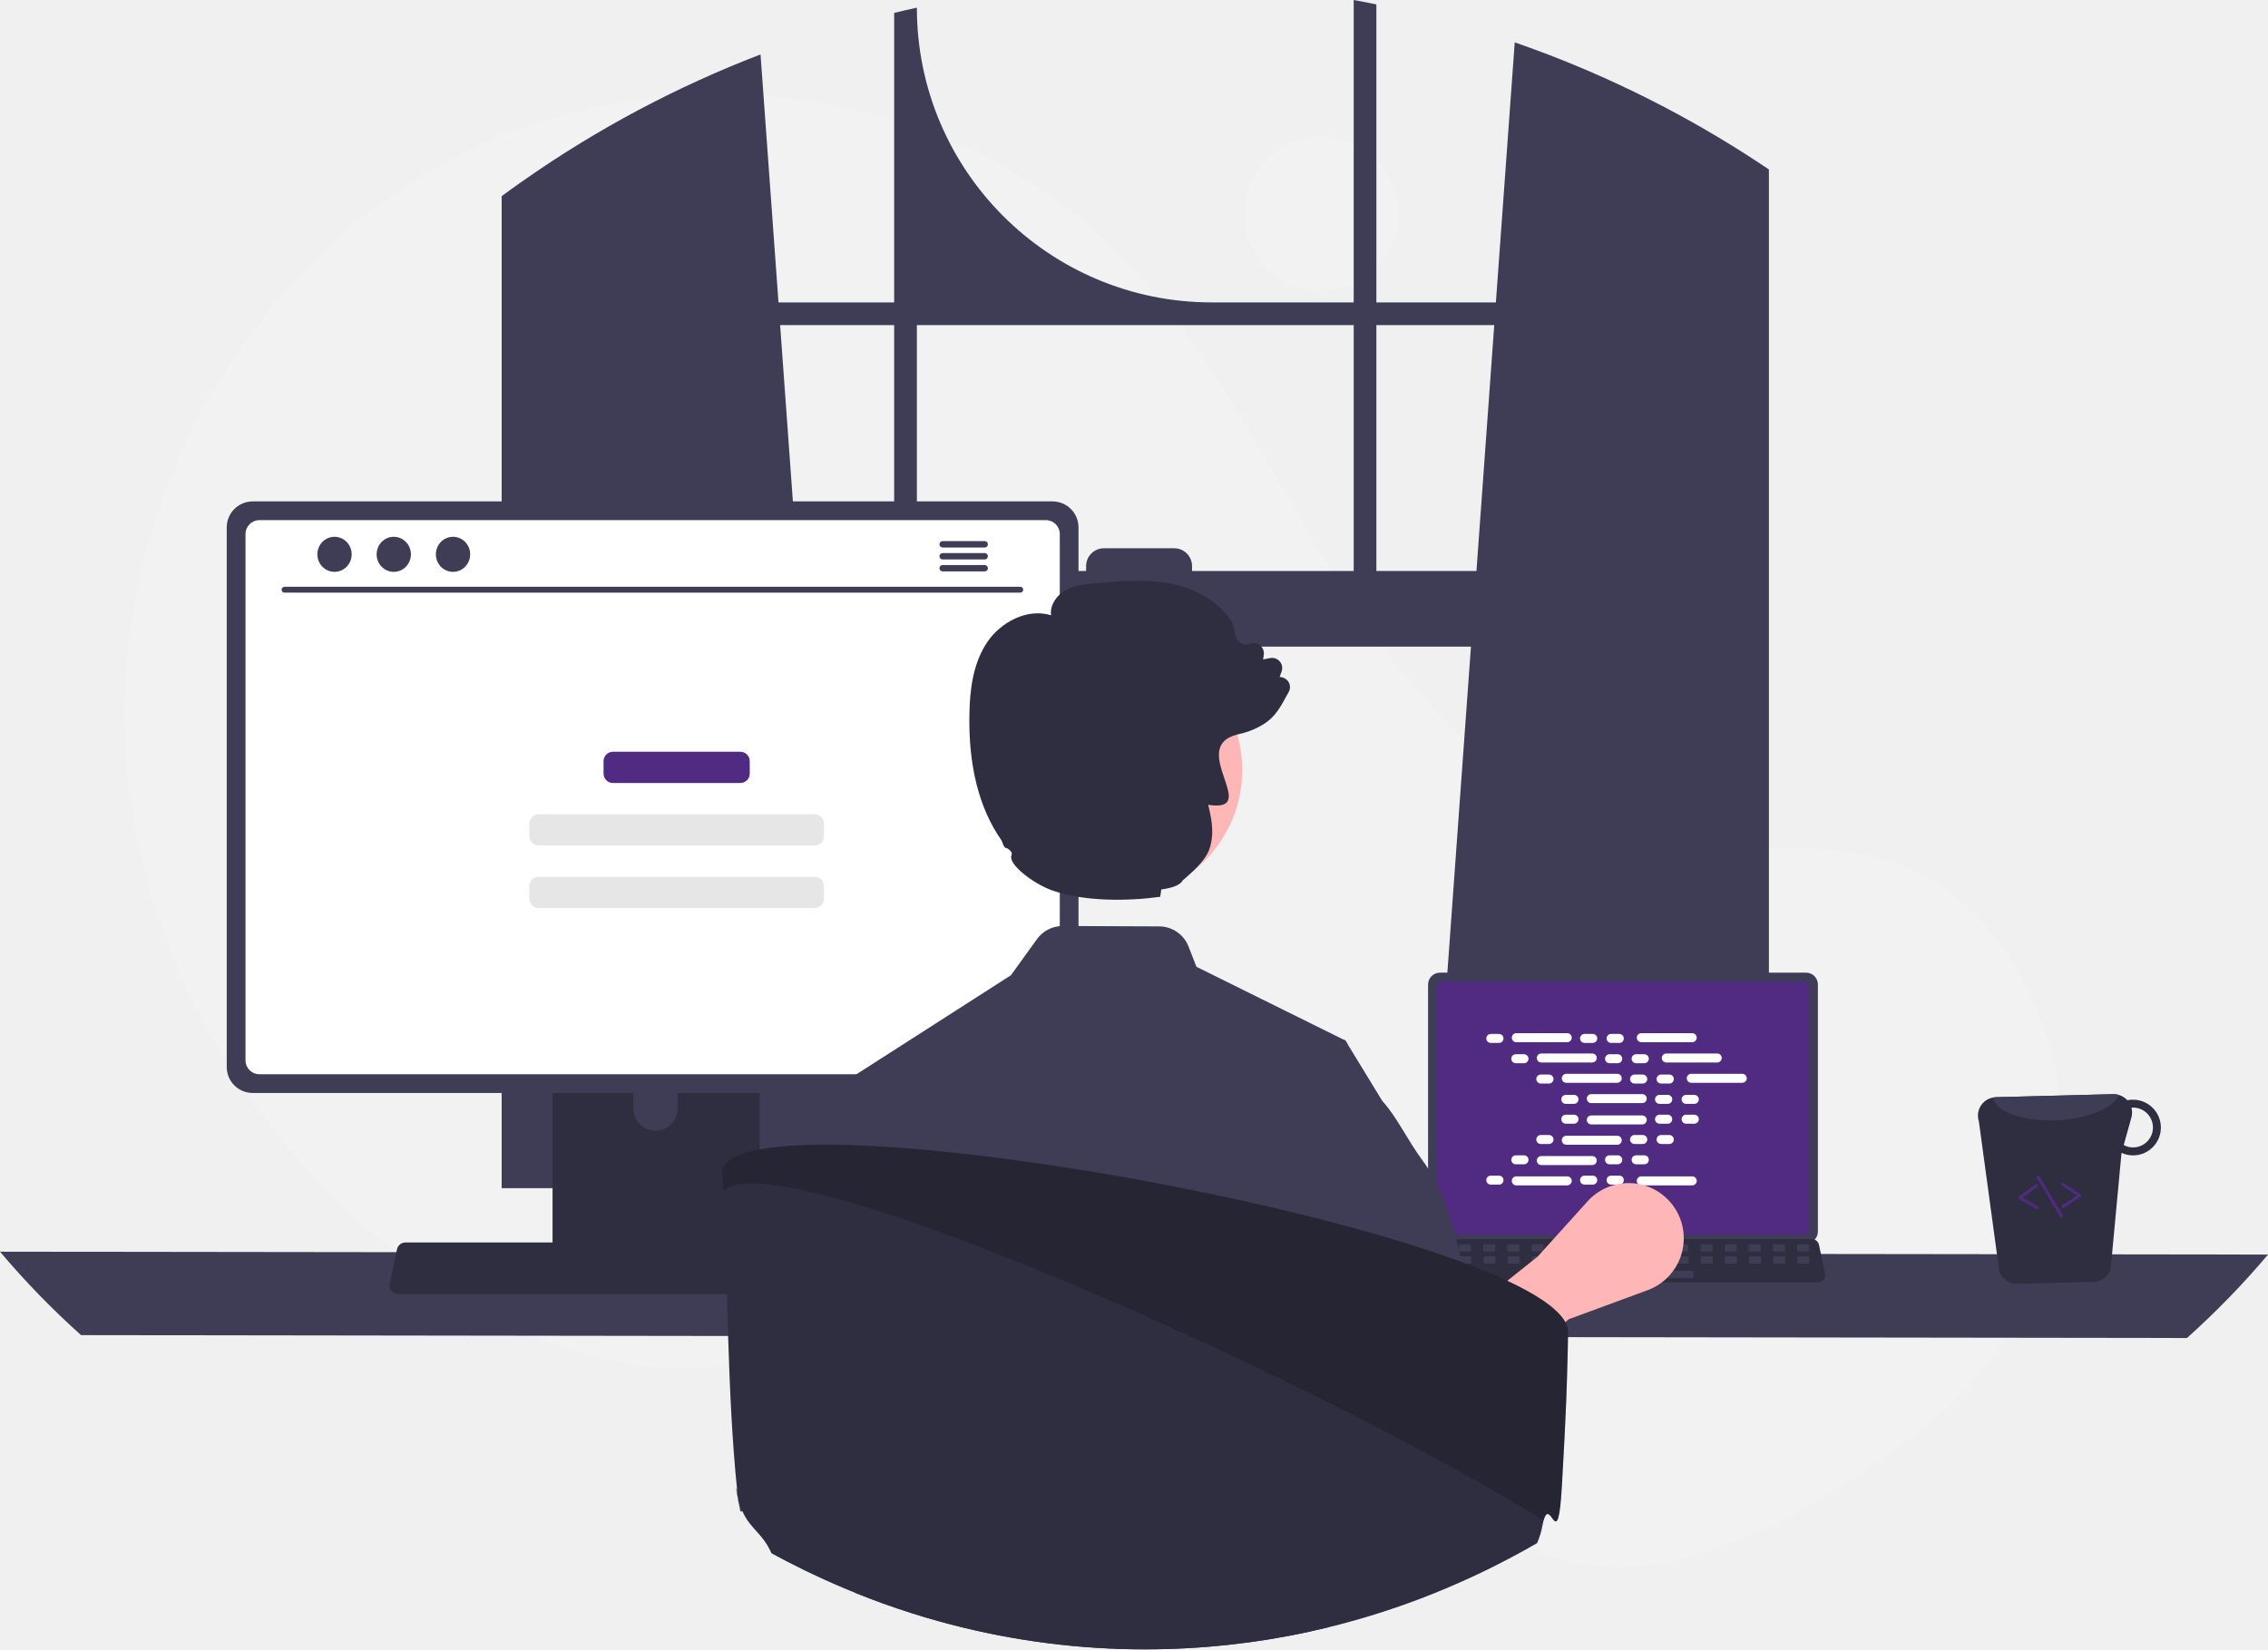
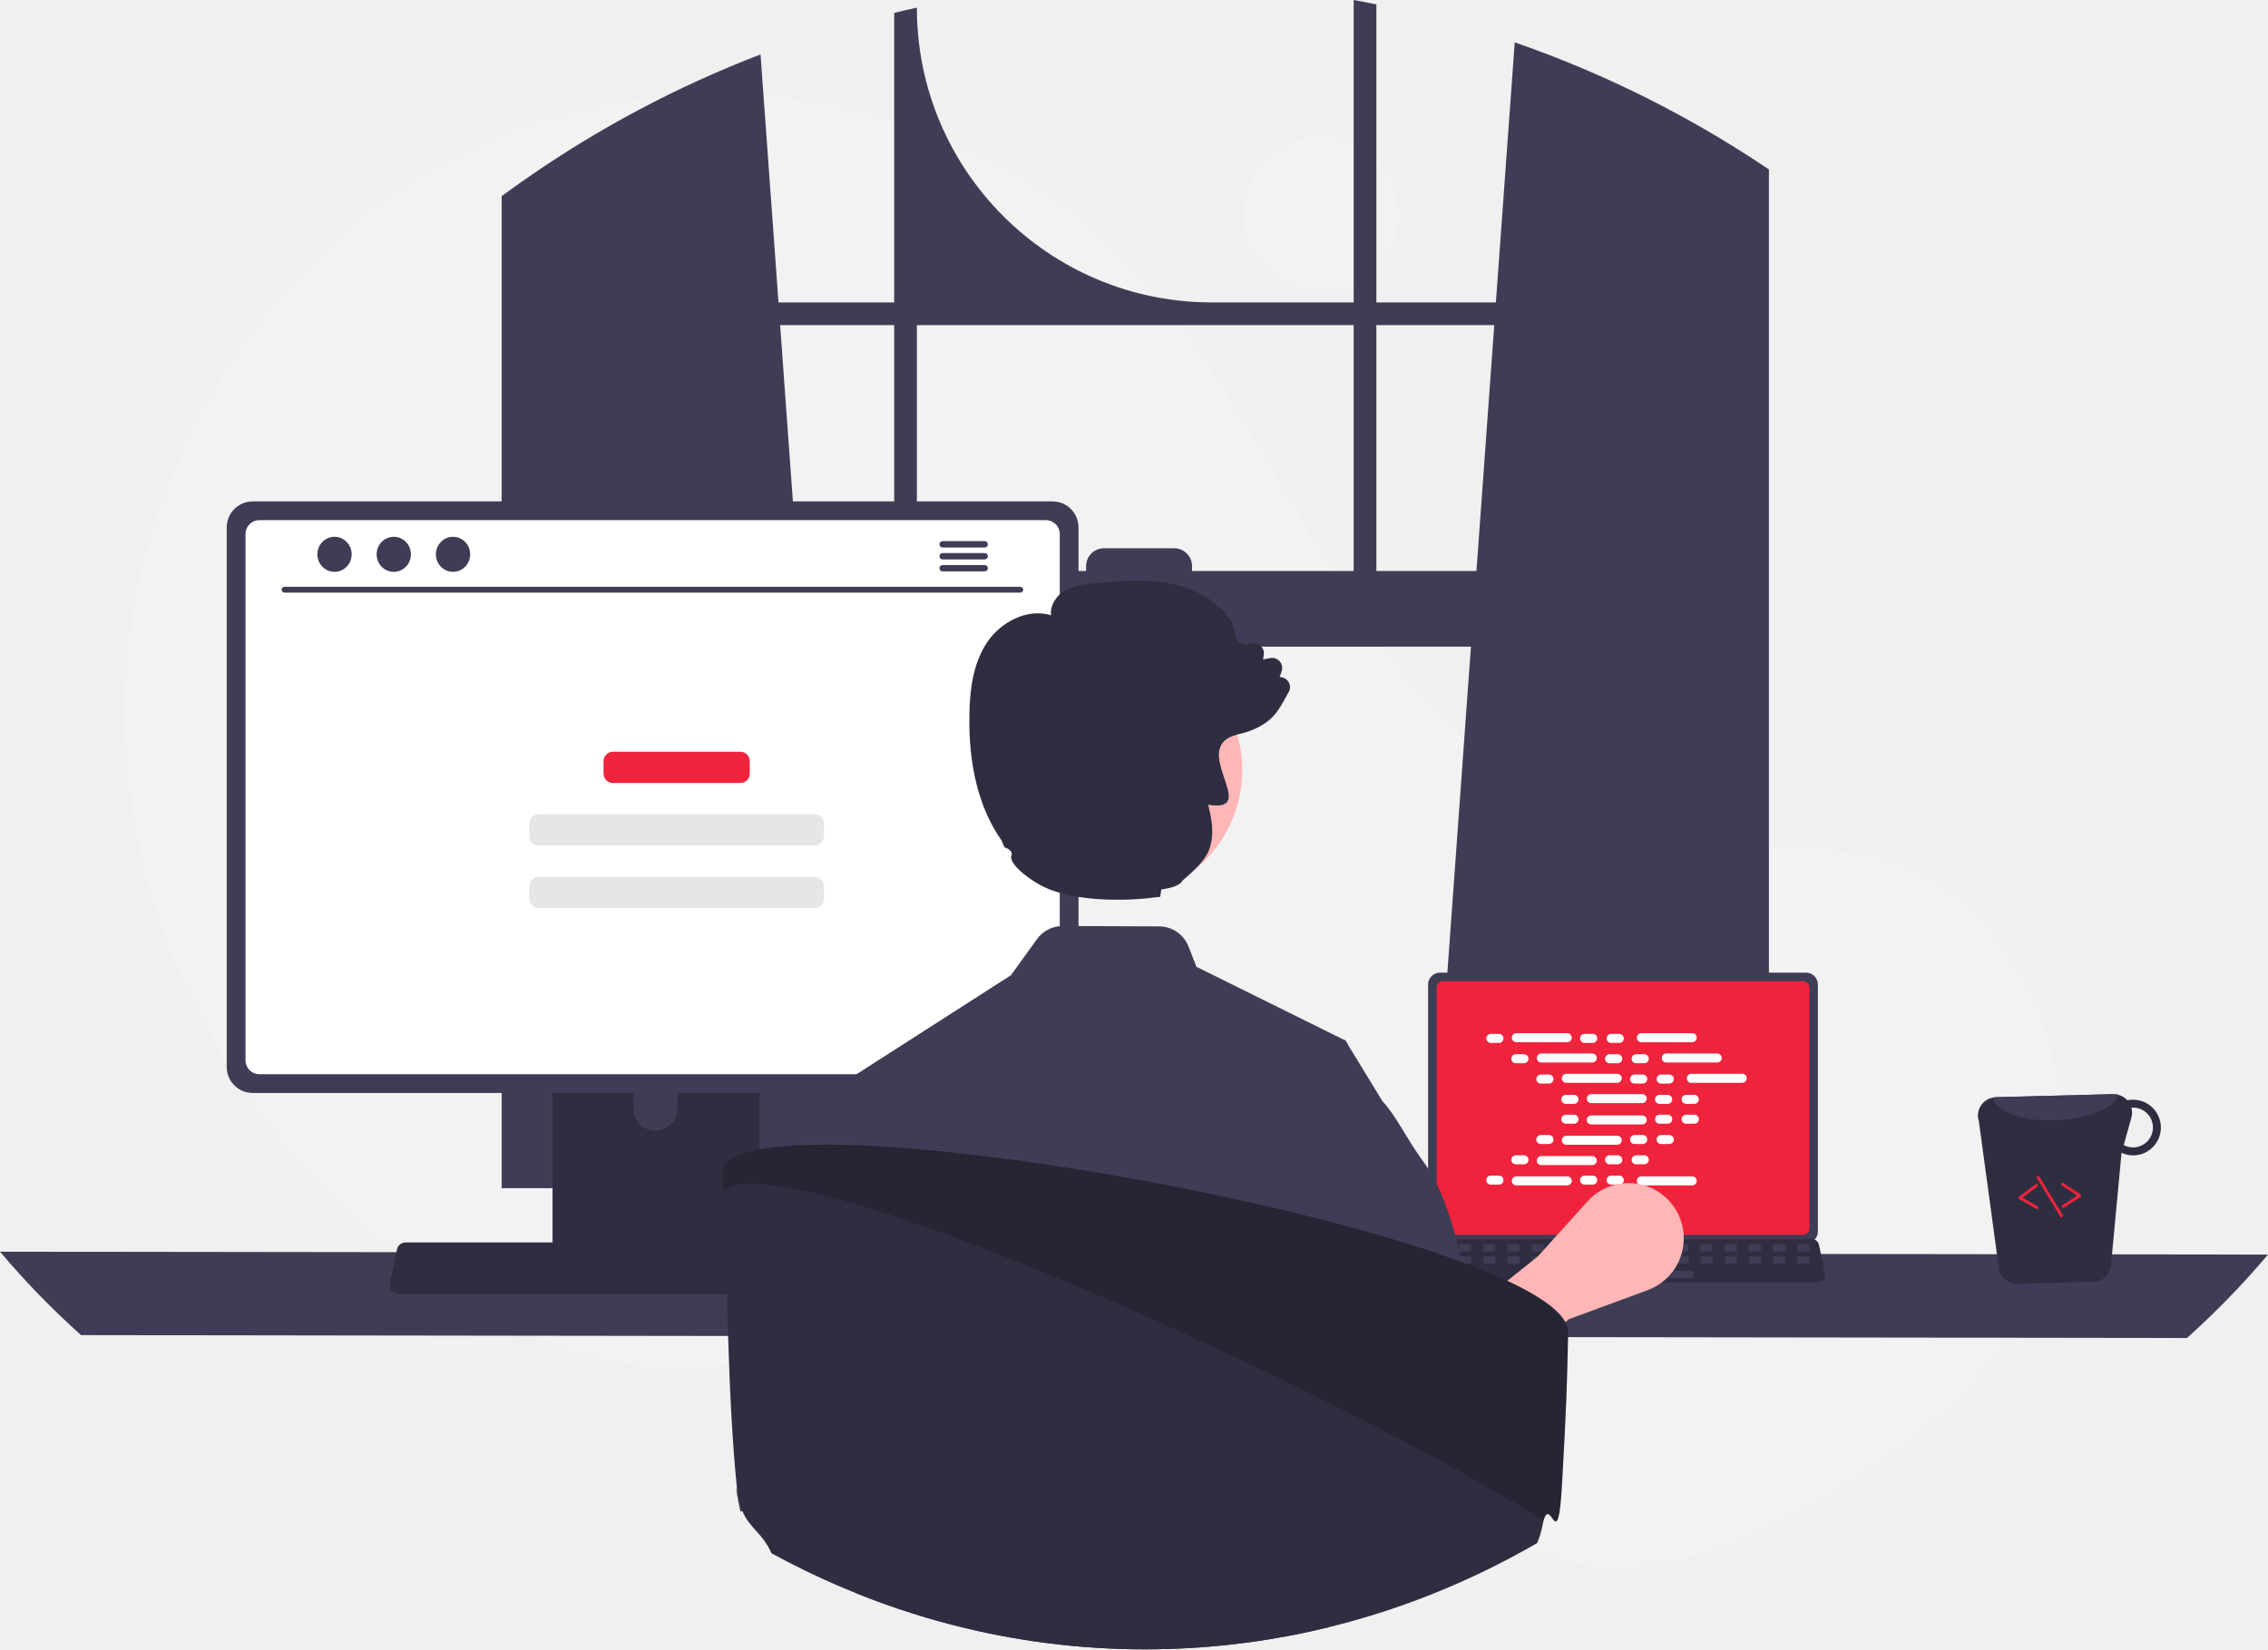
<svg xmlns="http://www.w3.org/2000/svg" data-name="Layer 1" width="786.82" height="572.258" viewBox="0 0 786.82 572.258">
  <circle cx="458.321" cy="74.182" r="26.701" fill="#f2f2f2" />
  <path d="M872.038,661.023c39.688-30.229,58.644-81.025,46.776-129.482q-.442-1.806-.934-3.604c-7.867-28.763-27.332-56.101-55.7-65.291-23.82-7.717-49.82-1.783-74.669-4.851-48.781-6.024-86.601-45.494-113.211-86.819-26.611-41.325-47.062-87.583-82.422-121.724-58.285-56.275-153.362-68.391-225.627-31.76C293.987,254.121,247.955,335.391,249.918,416.386c1.963,80.995,50.046,158.432,119.875,199.517,25.652,15.093,55.321,25.785,84.848,22.044,25.62-3.246,48.899-17.013,74.399-21.1,40.091-6.426,79.927,11.701,114.603,32.824,34.676,21.123,68.17,46.16,107.574,55.952C789.478,715.131,836.881,687.801,872.038,661.023Z" transform="translate(-206.59 -163.8711)" fill="#f2f2f2" />
  <path d="M815.016,219.191c-.87-.58-1.75-1.13-2.62-1.69a380.24,380.24,0,0,0-80.31-38.93l-6.54,90.22h-41.46v-103.39c-2.61-.54-5.24-1.05-7.87-1.53v104.92H626.946A102.27,102.27,0,0,1,524.676,166.521v-0c-2.64.57-5.26,1.18-7.88,1.83v100.44h-40.13l-6.23-86.03a380.858,380.858,0,0,0-81.94,43.53c-.44.3-.88.61-1.31.91-2.21,1.55-4.39,3.13-6.56,4.73v344.19h118.27l-2.09-28.95-11.5-158.95h231.59l-11.5,158.95-2.09,28.95h116.96v-353.45Q817.656,220.901,815.016,219.191Zm-298.22,142.78h-33.39l-6.17-85.3h39.56Zm159.42,0h-56.08v-1.69a6.18,6.18,0,0,0-6.19-6.18h-24.38a6.178,6.178,0,0,0-6.18,6.18v1.69h-58.71v-85.3h151.54Zm7.87,0v-85.3h40.89l-6.17,85.3Z" transform="translate(-206.59 -163.8711)" fill="#3f3d56" />
  <path d="M206.59,598.162a289.003,289.003,0,0,0,28.12,28.95l730.58,1a289.003,289.003,0,0,0,28.12-28.95Z" transform="translate(-206.59 -163.8711)" fill="#3f3d56" />
  <path d="M702.02,505.462v85.704a4.122,4.122,0,0,0,4.119,4.119H833.143a4.122,4.122,0,0,0,4.119-4.119v-85.704a4.124,4.124,0,0,0-4.119-4.115H706.139A4.124,4.124,0,0,0,702.02,505.462Z" transform="translate(-206.59 -163.8711)" fill="#3f3d56" />
-   <path d="M704.999,506.529V590.109a2.205,2.205,0,0,0,2.201,2.201H832.086a2.205,2.205,0,0,0,2.201-2.201V506.529a2.206,2.206,0,0,0-2.201-2.206H707.201A2.206,2.206,0,0,0,704.999,506.529Z" transform="translate(-206.59 -163.8711)" fill="#512b81" />
+   <path d="M704.999,506.529V590.109a2.205,2.205,0,0,0,2.201,2.201H832.086a2.205,2.205,0,0,0,2.201-2.201V506.529a2.206,2.206,0,0,0-2.201-2.206H707.201A2.206,2.206,0,0,0,704.999,506.529Z" transform="translate(-206.59 -163.8711)" fill="#ef233c" />
  <path d="M699.364,607.881a2.47,2.47,0,0,0,1.943.93H837.299a2.502,2.502,0,0,0,2.446-3.016l-2.111-10.027a2.507,2.507,0,0,0-1.558-1.818,2.425,2.425,0,0,0-.888-.168H703.41a2.424,2.424,0,0,0-.888.168,2.507,2.507,0,0,0-1.558,1.818l-2.111,10.027A2.501,2.501,0,0,0,699.364,607.881Z" transform="translate(-206.59 -163.8711)" fill="#2f2e41" />
  <rect x="830.034" y="595.588" width="4.188" height="2.513" rx="0.488" transform="translate(1457.666 1029.819) rotate(-180)" fill="#3f3d56" />
  <rect x="821.657" y="595.588" width="4.188" height="2.513" rx="0.488" transform="translate(1440.912 1029.819) rotate(-180)" fill="#3f3d56" />
  <rect x="813.28" y="595.588" width="4.188" height="2.513" rx="0.488" transform="translate(1424.158 1029.819) rotate(-180)" fill="#3f3d56" />
  <rect x="804.903" y="595.588" width="4.188" height="2.513" rx="0.488" transform="translate(1407.404 1029.819) rotate(-180)" fill="#3f3d56" />
  <rect x="796.526" y="595.588" width="4.188" height="2.513" rx="0.488" transform="translate(1390.65 1029.819) rotate(-180)" fill="#3f3d56" />
  <rect x="788.149" y="595.588" width="4.188" height="2.513" rx="0.488" transform="translate(1373.896 1029.819) rotate(-180)" fill="#3f3d56" />
  <rect x="779.772" y="595.588" width="4.188" height="2.513" rx="0.488" transform="translate(1357.142 1029.819) rotate(-180)" fill="#3f3d56" />
  <rect x="771.395" y="595.588" width="4.188" height="2.513" rx="0.488" transform="translate(1340.388 1029.819) rotate(-180)" fill="#3f3d56" />
  <rect x="763.018" y="595.588" width="4.188" height="2.513" rx="0.488" transform="translate(1323.634 1029.819) rotate(-180)" fill="#3f3d56" />
  <rect x="754.641" y="595.588" width="4.188" height="2.513" rx="0.488" transform="translate(1306.88 1029.819) rotate(-180)" fill="#3f3d56" />
  <rect x="746.264" y="595.588" width="4.188" height="2.513" rx="0.488" transform="translate(1290.126 1029.819) rotate(-180)" fill="#3f3d56" />
  <rect x="737.887" y="595.588" width="4.188" height="2.513" rx="0.488" transform="translate(1273.372 1029.819) rotate(-180)" fill="#3f3d56" />
  <rect x="729.51" y="595.588" width="4.188" height="2.513" rx="0.488" transform="translate(1256.618 1029.819) rotate(-180)" fill="#3f3d56" />
  <rect x="721.133" y="595.588" width="4.188" height="2.513" rx="0.488" transform="translate(1239.865 1029.819) rotate(-180)" fill="#3f3d56" />
  <rect x="712.756" y="595.588" width="4.188" height="2.513" rx="0.488" transform="translate(1223.111 1029.819) rotate(-180)" fill="#3f3d56" />
  <rect x="704.379" y="595.588" width="4.188" height="2.513" rx="0.488" transform="translate(1206.357 1029.819) rotate(-180)" fill="#3f3d56" />
  <rect x="830.133" y="599.777" width="4.188" height="2.513" rx="0.488" transform="translate(1457.864 1038.196) rotate(-180)" fill="#3f3d56" />
  <rect x="821.756" y="599.777" width="4.188" height="2.513" rx="0.488" transform="translate(1441.11 1038.196) rotate(-180)" fill="#3f3d56" />
  <rect x="813.379" y="599.777" width="4.188" height="2.513" rx="0.488" transform="translate(1424.356 1038.196) rotate(-180)" fill="#3f3d56" />
  <rect x="805.002" y="599.777" width="4.188" height="2.513" rx="0.488" transform="translate(1407.602 1038.196) rotate(-180)" fill="#3f3d56" />
  <rect x="796.625" y="599.777" width="4.188" height="2.513" rx="0.488" transform="translate(1390.848 1038.196) rotate(-180)" fill="#3f3d56" />
  <rect x="788.248" y="599.777" width="4.188" height="2.513" rx="0.488" transform="translate(1374.094 1038.196) rotate(-180)" fill="#3f3d56" />
  <rect x="779.871" y="599.777" width="4.188" height="2.513" rx="0.488" transform="translate(1357.34 1038.196) rotate(-180)" fill="#3f3d56" />
  <rect x="771.494" y="599.777" width="4.188" height="2.513" rx="0.488" transform="translate(1340.586 1038.196) rotate(-180)" fill="#3f3d56" />
  <rect x="763.117" y="599.777" width="4.188" height="2.513" rx="0.488" transform="translate(1323.832 1038.196) rotate(-180)" fill="#3f3d56" />
  <rect x="754.74" y="599.777" width="4.188" height="2.513" rx="0.488" transform="translate(1307.078 1038.196) rotate(-180)" fill="#3f3d56" />
  <rect x="746.363" y="599.777" width="4.188" height="2.513" rx="0.488" transform="translate(1290.324 1038.196) rotate(-180)" fill="#3f3d56" />
  <rect x="737.986" y="599.777" width="4.188" height="2.513" rx="0.488" transform="translate(1273.57 1038.196) rotate(-180)" fill="#3f3d56" />
  <rect x="729.609" y="599.777" width="4.188" height="2.513" rx="0.488" transform="translate(1256.816 1038.196) rotate(-180)" fill="#3f3d56" />
  <rect x="721.232" y="599.777" width="4.188" height="2.513" rx="0.488" transform="translate(1240.062 1038.196) rotate(-180)" fill="#3f3d56" />
  <rect x="712.855" y="599.777" width="4.188" height="2.513" rx="0.488" transform="translate(1223.309 1038.196) rotate(-180)" fill="#3f3d56" />
  <rect x="704.478" y="599.777" width="4.188" height="2.513" rx="0.488" transform="translate(1206.555 1038.196) rotate(-180)" fill="#3f3d56" />
  <rect x="760.604" y="604.803" width="33.508" height="2.513" rx="0.488" transform="translate(1348.126 1048.248) rotate(-180)" fill="#3f3d56" />
  <rect x="515.631" y="358.737" width="5.966" height="3.122" rx="1.561" fill="#fff" />
  <rect x="548.154" y="358.737" width="5.966" height="3.122" rx="1.561" fill="#fff" />
  <rect x="557.369" y="358.737" width="5.966" height="3.122" rx="1.561" fill="#fff" />
  <rect x="524.477" y="358.477" width="20.796" height="3.122" rx="1.561" fill="#fff" />
  <rect x="567.841" y="358.477" width="20.796" height="3.122" rx="1.561" fill="#fff" />
  <rect x="524.304" y="365.784" width="5.966" height="3.122" rx="1.561" fill="#fff" />
  <rect x="556.827" y="365.784" width="5.966" height="3.122" rx="1.561" fill="#fff" />
  <rect x="566.042" y="365.784" width="5.966" height="3.122" rx="1.561" fill="#fff" />
  <rect x="533.15" y="365.523" width="20.796" height="3.122" rx="1.561" fill="#fff" />
  <rect x="576.514" y="365.523" width="20.796" height="3.122" rx="1.561" fill="#fff" />
  <rect x="532.977" y="372.83" width="5.966" height="3.122" rx="1.561" fill="#fff" />
  <rect x="565.5" y="372.83" width="5.966" height="3.122" rx="1.561" fill="#fff" />
  <rect x="574.715" y="372.83" width="5.966" height="3.122" rx="1.561" fill="#fff" />
  <rect x="541.823" y="372.57" width="20.796" height="3.122" rx="1.561" fill="#fff" />
  <rect x="585.187" y="372.57" width="20.796" height="3.122" rx="1.561" fill="#fff" />
  <rect x="541.649" y="379.877" width="5.966" height="3.122" rx="1.561" fill="#fff" />
  <rect x="574.172" y="379.877" width="5.966" height="3.122" rx="1.561" fill="#fff" />
  <rect x="583.387" y="379.877" width="5.966" height="3.122" rx="1.561" fill="#fff" />
  <rect x="550.496" y="379.617" width="20.796" height="3.122" rx="1.561" fill="#fff" />
  <rect x="548.154" y="407.898" width="5.966" height="3.122" rx="1.561" fill="#fff" />
  <rect x="557.369" y="407.898" width="5.966" height="3.122" rx="1.561" fill="#fff" />
  <rect x="567.841" y="408.158" width="20.796" height="3.122" rx="1.561" fill="#fff" />
  <rect x="515.631" y="407.898" width="5.966" height="3.122" rx="1.561" fill="#fff" />
  <rect x="524.477" y="408.158" width="20.796" height="3.122" rx="1.561" fill="#fff" />
  <rect x="524.304" y="400.851" width="5.966" height="3.122" rx="1.561" fill="#fff" />
  <rect x="556.827" y="400.851" width="5.966" height="3.122" rx="1.561" fill="#fff" />
  <rect x="566.042" y="400.851" width="5.966" height="3.122" rx="1.561" fill="#fff" />
  <rect x="533.15" y="401.111" width="20.796" height="3.122" rx="1.561" fill="#fff" />
  <rect x="532.977" y="393.804" width="5.966" height="3.122" rx="1.561" fill="#fff" />
  <rect x="565.5" y="393.804" width="5.966" height="3.122" rx="1.561" fill="#fff" />
  <rect x="574.715" y="393.804" width="5.966" height="3.122" rx="1.561" fill="#fff" />
  <rect x="541.823" y="394.064" width="20.796" height="3.122" rx="1.561" fill="#fff" />
  <rect x="541.649" y="386.758" width="5.966" height="3.122" rx="1.561" fill="#fff" />
  <rect x="574.172" y="386.758" width="5.966" height="3.122" rx="1.561" fill="#fff" />
  <rect x="583.387" y="386.758" width="5.966" height="3.122" rx="1.561" fill="#fff" />
  <rect x="550.496" y="387.018" width="20.796" height="3.122" rx="1.561" fill="#fff" />
  <path d="M711.507,654.353l-13.35-21.102,41.902-33.403,17.295-19.161a19.161,19.161,0,0,1,32.418,6.828h0a19.161,19.161,0,0,1-11.57,23.991l-27.349,10.075Z" transform="translate(-206.59 -163.8711)" fill="#ffb6b6" />
  <path d="M398.28,501.352v102.56h71.85v-102.56a3.448,3.448,0,0,0-2.43-3.3,3.175,3.175,0,0,0-1.03-.16H401.75A3.463,3.463,0,0,0,398.28,501.352Zm28.04,35.24a7.67,7.67,0,0,1,15.34,0v11.9a7.67,7.67,0,0,1-15.34,0Z" transform="translate(-206.59 -163.8711)" fill="#2f2e41" />
  <path d="M398.06,600.632v9.89a1.946,1.946,0,0,0,1.93,1.94h68.43a1.94,1.94,0,0,0,1.93-1.94v-9.89Z" transform="translate(-206.59 -163.8711)" fill="#3f3d56" />
  <path d="M285.25,346.832V534.092a9.007,9.007,0,0,0,9,9h277.5a9.007,9.007,0,0,0,9-9V346.832a9.011,9.011,0,0,0-9-8.99H294.25A9.012,9.012,0,0,0,285.25,346.832Z" transform="translate(-206.59 -163.8711)" fill="#3f3d56" />
  <path d="M291.76,349.162v182.62a4.818,4.818,0,0,0,4.81,4.81H569.44a4.818,4.818,0,0,0,4.81-4.81v-182.62a4.82,4.82,0,0,0-4.81-4.82H296.57A4.821,4.821,0,0,0,291.76,349.162Z" transform="translate(-206.59 -163.8711)" fill="#fff" />
  <path d="M342.4,611.792a2.948,2.948,0,0,0,2.32,1.11h162.34a2.987,2.987,0,0,0,2.92-3.6l-2.52-11.97a2.993,2.993,0,0,0-1.86-2.17,2.895,2.895,0,0,0-1.06-.2H347.23a2.894,2.894,0,0,0-1.06.2,2.992,2.992,0,0,0-1.86,2.17l-2.52,11.97A2.985,2.985,0,0,0,342.4,611.792Z" transform="translate(-206.59 -163.8711)" fill="#2f2e41" />
  <path d="M560.585,369.499H305.261a1.016,1.016,0,0,1,0-2.031H560.585a1.016,1.016,0,0,1,0,2.031Z" transform="translate(-206.59 -163.8711)" fill="#3f3d56" />
  <ellipse cx="116.051" cy="192.33" rx="5.95" ry="6.083" fill="#3f3d56" />
  <ellipse cx="136.607" cy="192.33" rx="5.95" ry="6.083" fill="#3f3d56" />
  <ellipse cx="157.163" cy="192.33" rx="5.95" ry="6.083" fill="#3f3d56" />
  <path d="M548.206,351.622h-14.6a1.105,1.105,0,0,0,0,2.21h14.6a1.105,1.105,0,0,0,0-2.21Z" transform="translate(-206.59 -163.8711)" fill="#3f3d56" />
  <path d="M548.206,355.772h-14.6a1.105,1.105,0,0,0,0,2.21h14.6a1.105,1.105,0,0,0,0-2.21Z" transform="translate(-206.59 -163.8711)" fill="#3f3d56" />
  <path d="M548.206,359.922h-14.6a1.105,1.105,0,0,0,0,2.21h14.6a1.105,1.105,0,0,0,0-2.21Z" transform="translate(-206.59 -163.8711)" fill="#3f3d56" />
  <path d="M900.186,604.972a6.416,6.416,0,0,0,6.183,4.331l26.492-.682a6.329,6.329,0,0,0,5.981-4.657l3.749-40.087a9.794,9.794,0,0,0,4.238.871,9.661,9.661,0,1,0-.485-19.317,8.184,8.184,0,0,0-1.736.181,6.548,6.548,0,0,0-4.874-2.103l-40.751,1.052a5.853,5.853,0,0,0-1.005.125,6.365,6.365,0,0,0-4.873,8.265Zm43.173-43.817,2.668-9.553a6.506,6.506,0,0,0,.02-3.375c.129-0.0.244-.062.373-.062a6.91,6.91,0,0,1,.324,13.817A6.505,6.505,0,0,1,943.359,561.156Z" transform="translate(-206.59 -163.8711)" fill="#2f2e41" />
  <path d="M897.978,544.686c.868,4.964,10.629,8.454,22.366,7.847,10.793-.497,19.617-4.287,21.234-8.778a6.025,6.025,0,0,0-1.844-.246l-40.751,1.052A5.853,5.853,0,0,0,897.978,544.686Z" transform="translate(-206.59 -163.8711)" fill="#3f3d56" />
-   <path d="M922.494,582.944a.497.497,0,0,0,.151-.066l5.753-3.766a.499.499,0,0,0,0-.836l-5.98-3.917a.5.5,0,1,0-.548.836l5.341,3.498-5.114,3.348a.5.5,0,0,0,.396.903Z" transform="translate(-206.59 -163.8711)" fill="#512b81" />
-   <path d="M913.408,583.363a.5.5,0,0,0,.126-.918l-5.303-3.04,5.126-3.807a.5.5,0,1,0-.596-.802l-5.739,4.263a.5.5,0,0,0,.049.835l5.965,3.42A.5.5,0,0,0,913.408,583.363Z" transform="translate(-206.59 -163.8711)" fill="#512b81" />
-   <path d="M921.922,586.244a.482.482,0,0,0,.137-.058.5.5,0,0,0,.168-.687l-8.155-13.408a.5.5,0,0,0-.854.521l8.155,13.408A.5.5,0,0,0,921.922,586.244Z" transform="translate(-206.59 -163.8711)" fill="#512b81" />
-   <rect x="209.385" y="260.827" width="50.719" height="10.846" rx="3.264" fill="#512b81" />
+   <path d="M922.494,582.944a.497.497,0,0,0,.151-.066l5.753-3.766a.499.499,0,0,0,0-.836l-5.98-3.917a.5.5,0,1,0-.548.836l5.341,3.498-5.114,3.348a.5.5,0,0,0,.396.903Z" transform="translate(-206.59 -163.8711)" fill="#ef233c" />
+   <path d="M913.408,583.363a.5.5,0,0,0,.126-.918l-5.303-3.04,5.126-3.807a.5.5,0,1,0-.596-.802l-5.739,4.263a.5.5,0,0,0,.049.835l5.965,3.42A.5.5,0,0,0,913.408,583.363Z" transform="translate(-206.59 -163.8711)" fill="#ef233c" />
+   <path d="M921.922,586.244a.482.482,0,0,0,.137-.058.5.5,0,0,0,.168-.687l-8.155-13.408a.5.5,0,0,0-.854.521l8.155,13.408A.5.5,0,0,0,921.922,586.244Z" transform="translate(-206.59 -163.8711)" fill="#ef233c" />
+   <rect x="209.385" y="260.827" width="50.719" height="10.846" rx="3.264" fill="#ef233c" />
  <rect x="183.626" y="282.519" width="102.236" height="10.846" rx="3.264" fill="#e6e6e6" />
  <rect x="183.626" y="304.21" width="102.236" height="10.846" rx="3.264" fill="#e6e6e6" />
  <path d="M497.301,540.717l.217.684.011.023,6.525,19.838,7.506,22.861,14.123,42.961.137,6.673v.023l1.049,53.684-2.909,7.278,3.274,11.932s-1.506-18.037-9.582-7.679c-4.574,5.886-9.925,11.91-14.317,17.556q9.6,3.884,19.507,7.027c1.426.456,2.863.89,4.301,1.323q.462.137.924.274a266.863,266.863,0,0,0,67.351,10.826c1.186.034,2.35.057,3.479.08.399.011.787.023,1.175.023,1.278.011,2.544.023,3.822.023q3.867,0,7.7-.114a266.853,266.853,0,0,0,56.091-7.586c-.125-7.586-.468-16.45-.958-25.918-.228-4.643-5.35-9.674-5.658-14.533-.217-3.65,4.381-7.084,4.141-10.792-1.551-22.827-3.491-14.064-4.928-30.229q-.222-2.379-.411-4.552c-.924-10.381-1.563-16.872-1.563-16.872l6.137-38.683,9.639-60.734-.742-1.221-.833-.411-50.844-25.165-2.761-7.073a10.979,10.979,0,0,0-10.141-6.947l-33.493-.137a10.931,10.931,0,0,0-8.909,4.529l-9.069,12.56Z" transform="translate(-206.59 -163.8711)" fill="#3f3d56" />
  <path d="M533.407,617.525,525.82,633.758l-5.179,11.088-8.909,46.646-4.46,4.734L503.45,679.467l-39.998,8.881c-1.312-7.29-.351.247-1.161-7.75.228-.228.468-.456.707-.685.639-.593,1.175-1.152,1.164-1.688-.456-27.584.913-74.526,12.343-102.966a60.053,60.053,0,0,1,7.027-13.107c.228-.308.445-.616.662-.924,5.27-7.381,8.601-14.647,13.324-19.815v-.011a.53.53,0,0,0,.08-.08.157.157,0,0,0,.046-.034l32.443-17.203,1.392,39.105.992,28.109Z" transform="translate(-206.59 -163.8711)" fill="#3f3d56" />
  <path d="M650.391,622.135l9.476,20.275,3.307,7.061,8.907,46.642,4.446,4.723,3.83-16.755,1.8-.369,32.459-6.722,9.461,30.046a17.984,17.984,0,0,0-3.261-22.506c-.646-.585-1.184-1.154-1.169-1.692.538-32.443-1.446-91.684-19.367-116.066-5.692-7.738-9.107-15.445-14.076-20.829-.015-.015-.015-.031-.031-.031L674.081,526.114l-.738-1.215-.831-.415Z" transform="translate(-206.59 -163.8711)" fill="#3f3d56" />
  <circle id="a657ec4b-47ce-4d2a-9c58-81a811696ca9" data-name="Ellipse 5" cx="386.397" cy="267.201" r="44.558" fill="#ffb6b6" />
  <path d="M653.212,399.948a3.759,3.759,0,0,0-2.69-1.19l.67-1.86a3.528,3.528,0,0,0-3.96-4.7l-2.44.47.23-1.63a3.534,3.534,0,0,0-4.73-3.82,3.766,3.766,0,0,1-3.24-.23,3.846,3.846,0,0,1-1.92-2.61l-.85-4.1-.09-.22c-4.14-6.9-12.1-11.92-21.84-13.76-8.67-1.65-17.56-.81-26.13-.02-3.4.32-7.24.68-10.44,2.64-2.72,1.68-5.02,5.04-4.55,8.43-8.45-2.59-17.51,2.58-22,9.1-5.32,7.76-6.19,17.48-6.33,25.08-.38,17.98,3.33,32.69,11,43.73.56.8.7,2.47,1.81,3.03l-.23-.37c1.24.62,2.5,1.62,2.03,2.69-1.35,3.08,7.62,9.89,13.94,12.14,11.53,4.11,26.86,3.76,37.64,2.28l.38-2.55c3.89-.53,6.63-1.54,7.4-3.12,1.36-1.16,2.52-2.2,3.53-3.16l.01-.01c.02-.02.06-.05.08-.07,4.87-4.67,6-7.33,6.51-11.38.49-3.97-.38-8-1.27-11.63,18.74,2.9-7.38-19.96,10.08-24.38a5.434,5.434,0,0,1,.61-.15c.51-.12,1.02-.24,1.51-.38a26.448,26.448,0,0,0,6.72-2.87c4.88-2.97,6.49-6.91,9.01-11.35A3.427,3.427,0,0,0,653.212,399.948Z" transform="translate(-206.59 -163.8711)" fill="#2f2e41" />
  <path d="M750.582,625.308c-.01,1.75-.03,4.2-.11,7.23q-.015.63-.03,1.29c-.13,5.57-.26,10.24-.47,15.43-.01.36-.02.71-.04,1.07-.28,7.24-.72,15.67-1.48,29.02-1.41,24.66-3.87,3.39-6.34,12.04-.12.43-.25.94-.37,1.54a27.916,27.916,0,0,1-1.88,6.33c-1.31.78-2.66,1.53-3.99,2.28-3.79,2.11-7.64,4.14-11.52,6.07-2.18,1.08-4.37,2.14-6.57,3.16-.35.16-.69.32-1.03.47a270.887,270.887,0,0,1-34.75,13.26c-2.32.7-4.63,1.38-6.97,2.01-2.44.68-4.88,1.32-7.35,1.92a266.893,266.893,0,0,1-56.09,7.59c-2.55.08-5.12.11-7.7.11-1.28,0-2.54-.01-3.82-.02-.39,0-.78-.01-1.17-.02-1.13-.03-2.3-.05-3.48-.08a266.663,266.663,0,0,1-67.35-10.83l-.93-.27c-1.44-.44-2.87-.87-4.3-1.33q-9.9-3.135-19.51-7.02-7.335-2.955-14.5-6.34a.339.339,0,0,1-.12-.06c-1-.46-2.01-.94-3.01-1.43-.13-.07-.27-.14-.41-.21q-5.595-2.73-11.07-5.72c-3.07-7.05-7.39-8.4-10.07-14.6a25.874,25.874,0,0,1-1.68-5.74c0-.02-.01-.04-.01-.07.28,3.72-1.19-6.6-.01-.04-.01-.12-.02-.25-.03-.4-.03-.36-.07-.8-.13-1.35-3.43-33.49-3.21-71.79-4.7-103.35q-.15-3.06-.31-5.86c-.03-.62-.07-1.23-.11-1.83.07-.18.15-.37.24-.55a1.002,1.002,0,0,1,.07-.15,1.623,1.623,0,0,1,.1-.18c.02-.03.05-.07.07-.1a.917.917,0,0,1,.05-.1c.09-.14.19-.29.3-.43.05-.06.09-.11.14-.16a.808.808,0,0,1,.12-.14.637.637,0,0,1,.11-.13c.04-.04.08-.09.13-.14a.302.302,0,0,1,.08-.08,2.033,2.033,0,0,1,.26-.25,9.624,9.624,0,0,1,1.14-.9c.14-.09.29-.18.43-.28a19.135,19.135,0,0,1,3.17-1.52c.38-.14.76-.27,1.17-.41.15-.04.29-.09.44-.14.22-.07.44-.14.67-.19,1.14-.34,2.37-.63,3.7-.9.16-.03.33-.06.5-.1.24-.05.49-.09.74-.13.34-.06.69-.12,1.04-.18,2.97-.47,6.34-.82,10.06-1.05q.525-.03,1.05-.06c.41-.02.82-.04,1.24-.06.35-.02.71-.03,1.07-.04.35-.02.71-.03,1.08-.04,1.01-.03,2.05-.06,3.11-.08,3.02-.06,6.2-.04,9.54.03,1.55.04,3.13.08,4.75.15.11,0,.21.01.31.01,1.41.05,2.83.11,4.29.19,1.02.05,2.05.1,3.08.16.97.06,1.95.12,2.94.19.77.04,1.54.1,2.32.15.66.05,1.32.1,1.98.14l.9.06c.49.04.98.07,1.48.12,1.1.09,2.2.18,3.32.27,1.11.1,2.24.2,3.37.3s2.27.21,3.41.32c.12.01.23.02.34.03,1.04.11,2.08.21,3.13.32.24.02.49.04.73.07,1.001.101,2.022.218,3.032.326.31.033.618.066.929.1.791.086,1.572.161,2.368.254,1.05.12,2.12.23,3.16.37.81.09,1.62.18,2.43.28,1.27.15,2.56.31,3.85.48.49.06.98.12,1.47.19,3.68.46,7.4.97,11.18,1.5,5.73.81,11.55,1.69,17.41,2.64q8.805,1.425,17.71,3.01c1.5.27,3,.54,4.51.82q1.02.195,2.04.39c1.16.21,2.32.43,3.48.65,1.16.22,2.32.44,3.48.67,1.38.27,2.77.54,4.15.81,9.09,1.8,18.13,3.72,26.95,5.73,1.45.33,2.9.67,4.34,1q4.32,1.005,8.56,2.04c.78.18,1.55.37,2.32.56,1.92.48,3.84.96,5.73,1.45l.33.09c1.39.34,2.75.69,4.11,1.05q4.815,1.26,9.47,2.55,3.09.855,6.11,1.73c3.01.87,5.96,1.75,8.83,2.64.71.22,1.42.44,2.12.65,2.1.65,4.17,1.31,6.18,1.97,1.6.52,3.16,1.05,4.7,1.58q2.31.795,4.53,1.59c.95.34,1.89.7,2.83,1.04,1.35.5,2.68,1,3.98,1.5.4.15.79.31,1.18.46.25.11.49.2.73.3.47.19.95.37,1.41.56.47.18.93.37,1.39.57.45.18.91.37,1.35.56.45.18.89.37,1.33.57.37.15.73.31,1.08.47.71.31,1.42.62,2.11.94.34.16.68.31,1.02.47l.78.36c.11.06.22.11.33.16.25.12.51.25.76.37.58.27,1.15.56,1.71.83.75.38,1.48.76,2.18,1.13.71.38,1.4.76,2.06,1.13.11.06.21.12.32.18.15.08.3.17.45.25.51.29,1,.59,1.49.88.96.59,1.87,1.17,2.72,1.75.19.13.37.26.56.38.63.45,1.23.89,1.79,1.34,0,.01,0,.01.01.01.19.14.37.29.55.43.15.14.31.26.46.4.52.45,1,.88,1.44,1.32a5.667,5.667,0,0,1,.42.43,1.208,1.208,0,0,1,.16.16c.2.2.38.4.55.6a.553.553,0,0,1,.07.09c.24.28.46.56.67.84.1.14.21.28.3.42.12.17.24.35.34.52.09.14.17.29.25.43a7.257,7.257,0,0,1,.54,1.13,5.241,5.241,0,0,1,.27.82A5.844,5.844,0,0,1,750.582,625.308Z" transform="translate(-206.59 -163.8711)" fill="#2f2e41" />
  <path d="M750.582,625.308c-.01,1.75-.03,4.2-.11,7.23-.01.42-.03.85-.04,1.29-.1,4.25-.25,9.5-.46,15.43-.01.36-.02.71-.04,1.07-.28,7.24-.72,15.67-1.48,29.02-1.41,24.66-3.87,3.39-6.34,12.04-6.86-4.22-14.38-8.64-22.42-13.18q-2.175-1.23-4.39-2.47c-16.08-8.97-34.04-18.37-52.79-27.68-.74-.37-1.49-.74-2.23-1.1-42.95-21.23-89.83-41.88-127.81-55.66-7.33-2.66-14.33-5.06-20.91-7.17-13.86-4.43-25.84-7.53-35.06-8.87-9.6-1.4-16.23-.9-18.91,1.99q-.15-3.06-.31-5.86-.06-.93-.12-1.83c.062-.165.142-.322.22-.48.011-.023.019-.047.03-.07a1.002,1.002,0,0,1,.07-.15,1.623,1.623,0,0,1,.1-.18,1.06,1.06,0,0,1,.12-.2c.09-.14.19-.29.3-.43a3.483,3.483,0,0,1,.26-.3.637.637,0,0,1,.11-.13c.04-.04.08-.09.13-.14a.302.302,0,0,1,.08-.08,2.033,2.033,0,0,1,.26-.25,9.624,9.624,0,0,1,1.14-.9c.14-.09.29-.18.43-.28a19.135,19.135,0,0,1,3.17-1.52c.38-.14.76-.27,1.17-.41.15-.04.29-.09.44-.14.22-.07.44-.14.67-.19,1.14-.34,2.37-.63,3.7-.9.4-.08.82-.16,1.24-.23.34-.06.69-.12,1.04-.18,2.97-.47,6.34-.82,10.06-1.05q.525-.03,1.05-.06c.41-.02.82-.04,1.24-.06.35-.02.71-.03,1.07-.04.35-.02.71-.03,1.08-.04,1.01-.03,2.05-.06,3.11-.08,3.02-.05,6.2-.03,9.54.04,1.55.03,3.13.08,4.75.15.1,0,.21.01.31.01,1.41.04,2.84.11,4.29.18,1.02.05,2.05.1,3.08.16.97.06,1.95.12,2.94.19.77.04,1.54.1,2.32.15.66.05,1.32.1,1.98.14.79.06,1.58.12,2.38.18,1.1.09,2.2.18,3.32.27,1.11.1,2.24.2,3.37.3s2.27.21,3.41.32c.12.01.23.02.34.03,1.04.11,2.08.21,3.13.32q8.73.885,17.97,2.07,5.52.705,11.18,1.51c5.73.81,11.55,1.69,17.41,2.63q8.805,1.425,17.71,3.01c1.5.27,3,.54,4.51.82q2.76.51,5.52,1.04c1.16.22,2.32.44,3.48.67,1.38.27,2.77.54,4.15.81,9.09,1.8,18.13,3.72,26.95,5.73,1.45.33,2.9.67,4.34,1q4.32,1.005,8.56,2.04c.78.19,1.55.38,2.32.57q2.895.72,5.73,1.44v.01c.11.02.22.05.33.08,1.38.35,2.75.7,4.11,1.06q4.815,1.26,9.47,2.54c2.06.58,4.1,1.15,6.11,1.73,3.01.88,5.96,1.76,8.83,2.64.71.22,1.42.44,2.12.65q3.15.99,6.18,1.97c1.6.52,3.16,1.05,4.7,1.58q2.31.795,4.53,1.59c.96.34,1.9.69,2.83,1.03,1.36.5,2.68,1,3.98,1.51.4.15.79.31,1.18.46.73.28,1.44.57,2.14.86.47.18.93.37,1.39.57.45.18.91.37,1.35.56.45.18.89.37,1.33.57.37.15.73.31,1.08.47.71.31,1.42.62,2.11.94.34.16.68.31,1.02.47l.78.36c.11.06.22.11.33.16.85.4,1.67.8,2.47,1.2.75.38,1.48.76,2.18,1.13.83.44,1.62.87,2.38,1.31.15.08.3.17.45.25.51.29,1,.59,1.49.88.96.59,1.87,1.17,2.72,1.75.84.58,1.62,1.15,2.35,1.72,0,.01,0,.01.01.01.35.28.69.56,1.01.83.52.45,1,.88,1.44,1.32a5.667,5.667,0,0,1,.42.43,1.208,1.208,0,0,1,.16.16c.21.23.42.46.62.69.24.28.46.56.67.84.1.14.21.28.3.42.12.17.24.35.34.52.09.14.17.29.25.43a7.257,7.257,0,0,1,.54,1.13,6.053,6.053,0,0,1,.27.82A5.844,5.844,0,0,1,750.582,625.308Z" transform="translate(-206.59 -163.8711)" opacity="0.2" />
</svg>
